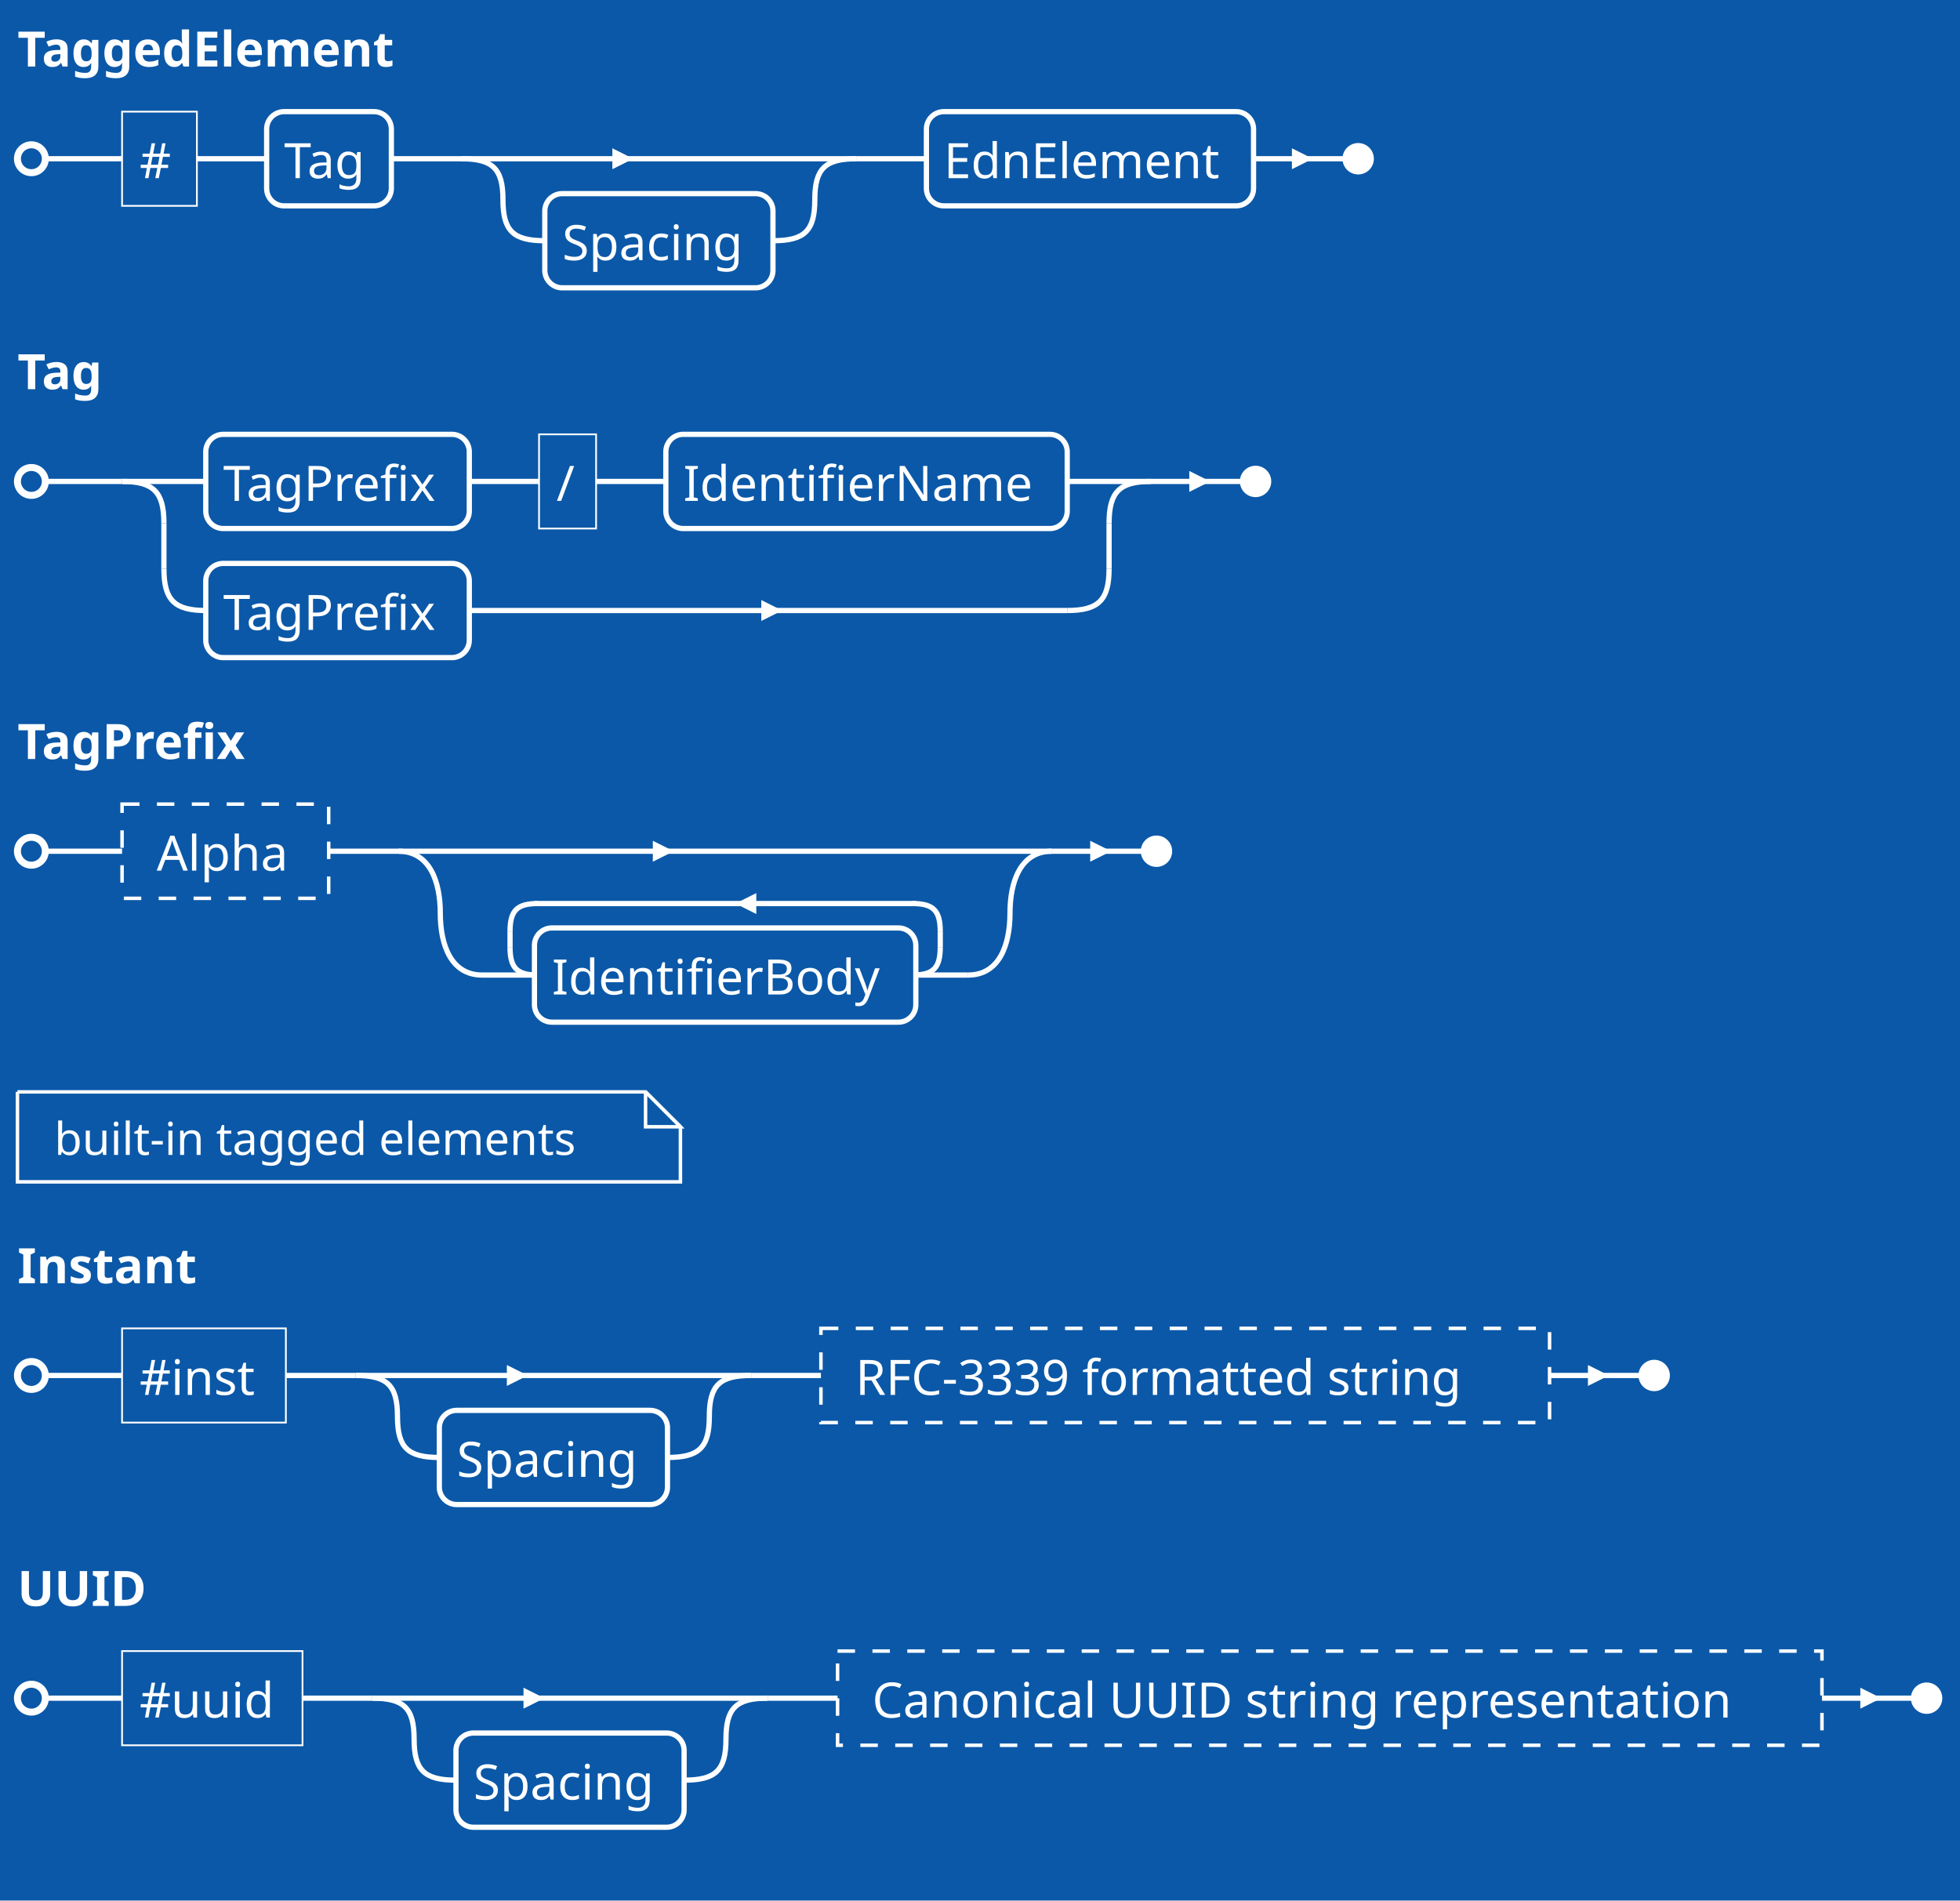
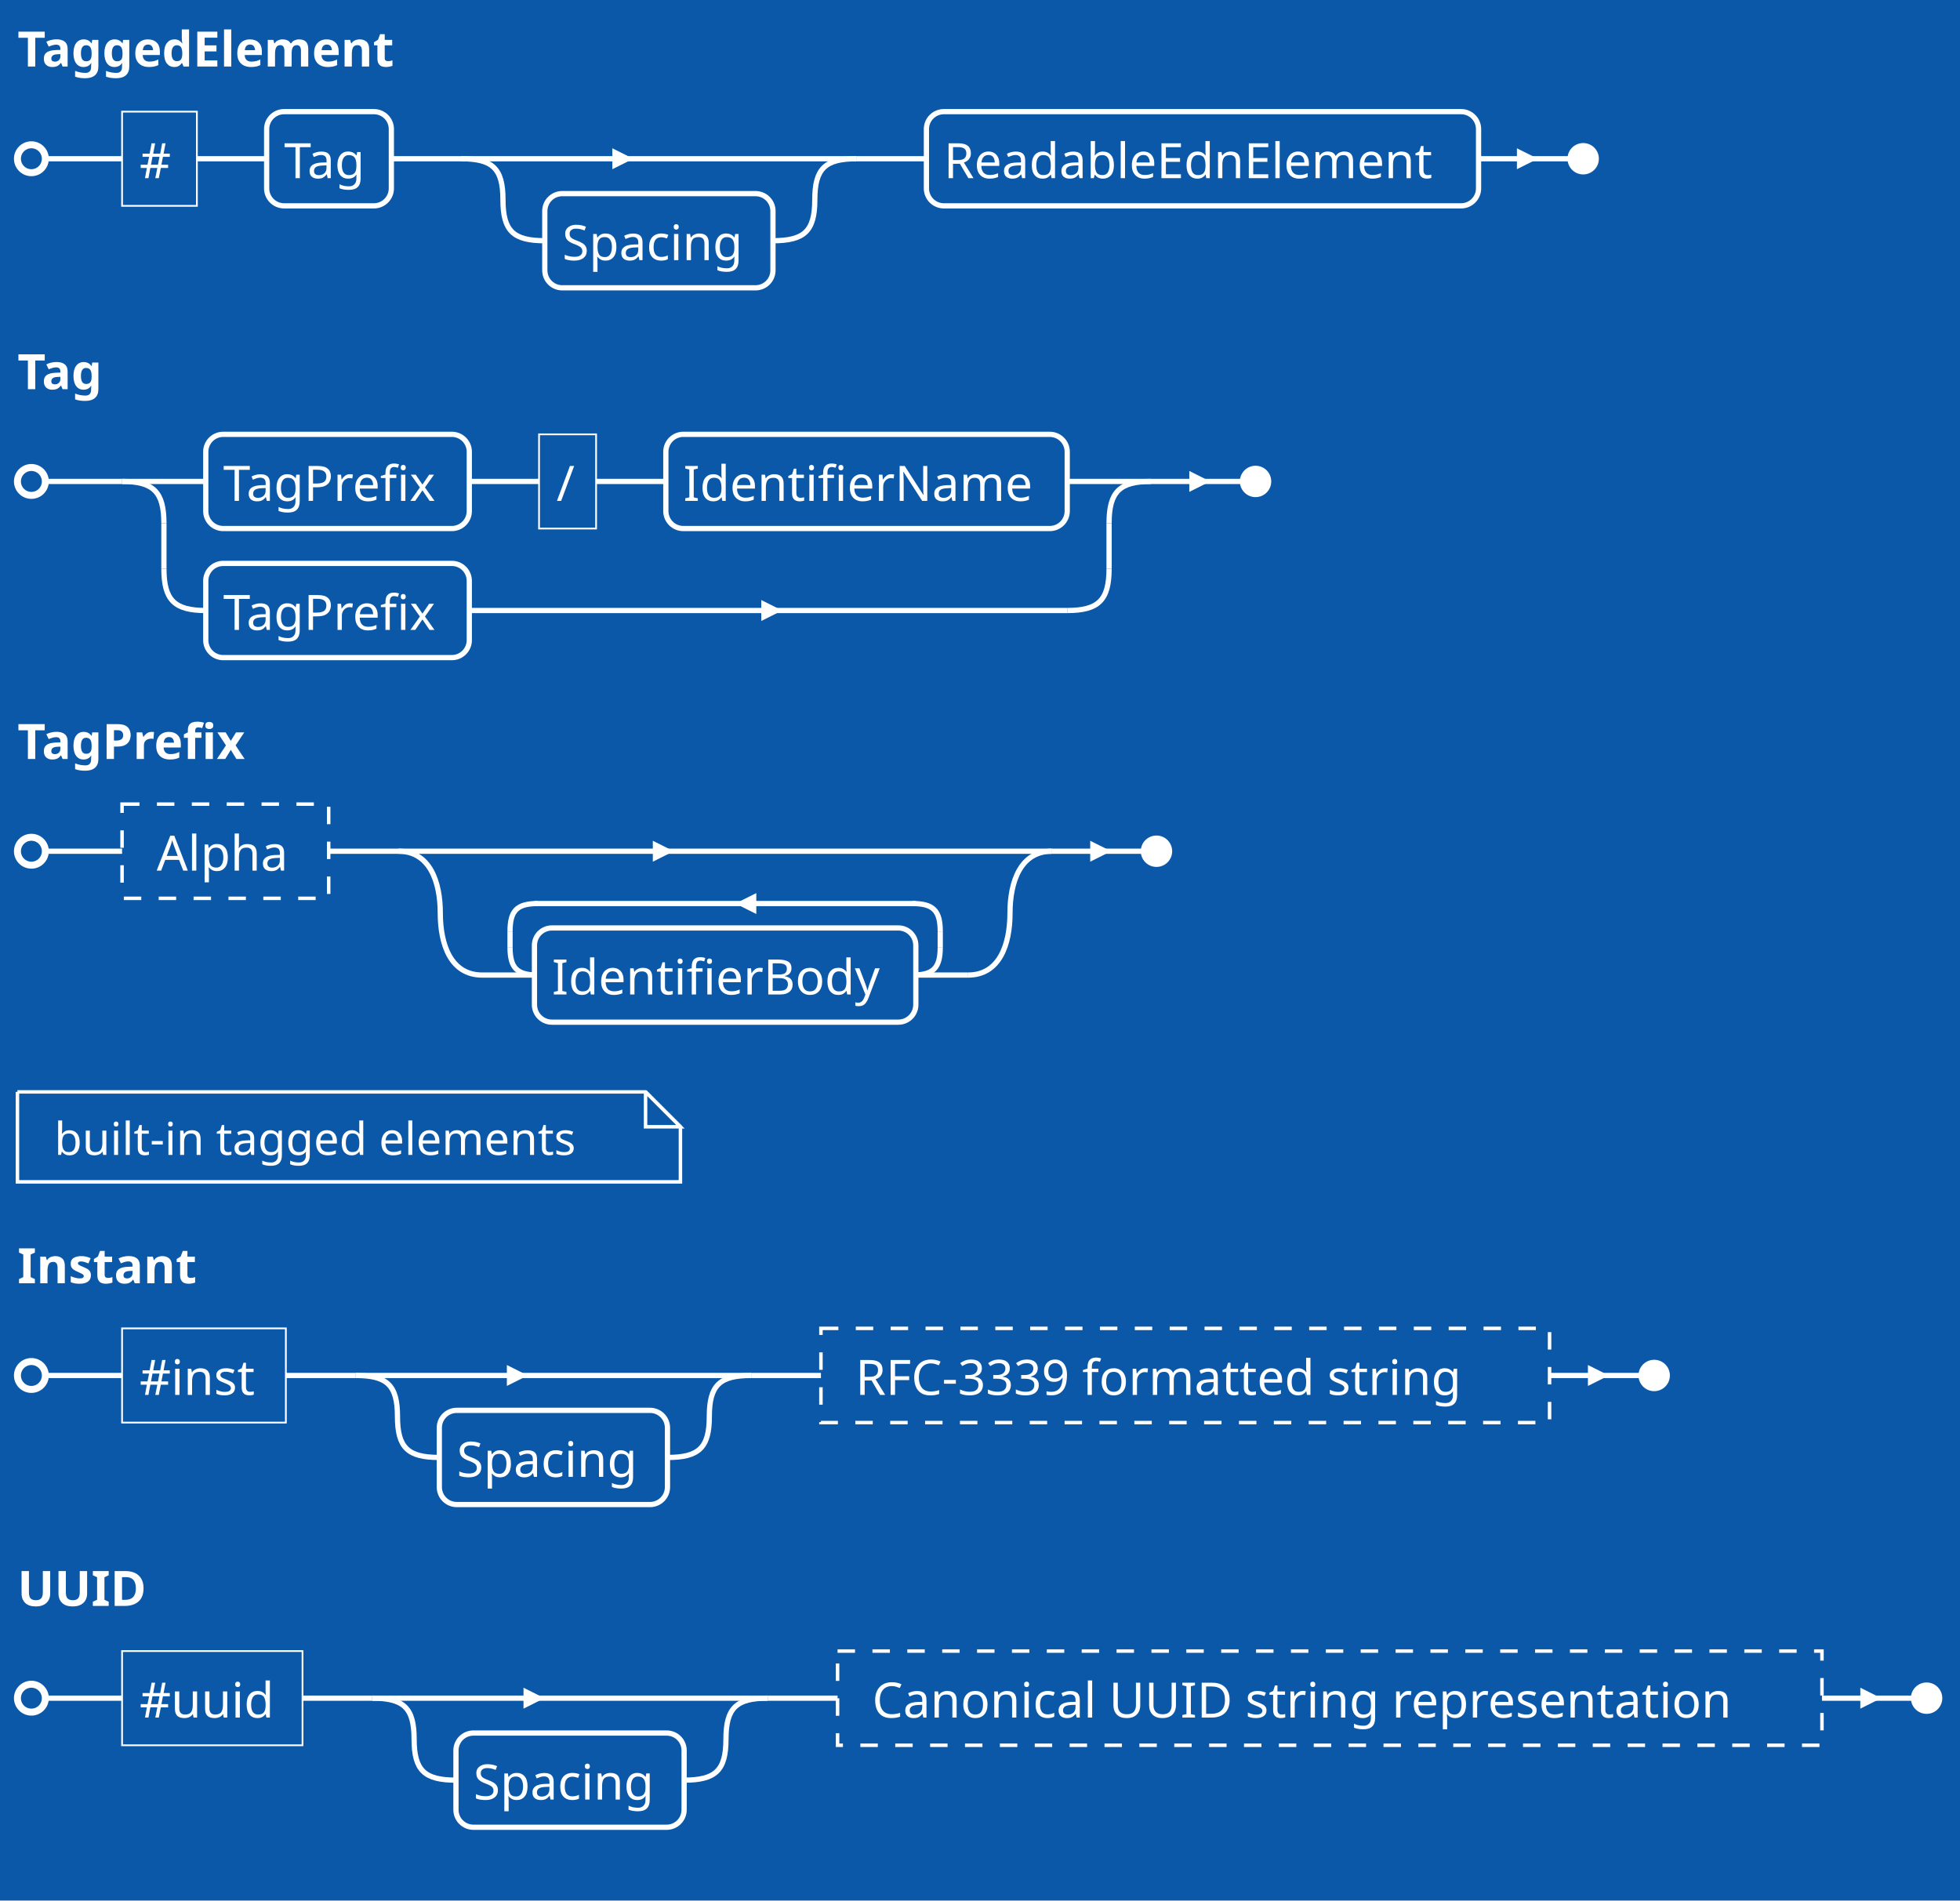
<svg xmlns="http://www.w3.org/2000/svg" contentStyleType="text/css" data-diagram-type="EBNF" height="545px" preserveAspectRatio="none" style="width:562px;height:545px;background:#0B58A8;" version="1.1" viewBox="0 0 562 545" width="562px" zoomAndPan="magnify">
  <defs />
  <g>
    <rect fill="#0B58A8" height="545" style="stroke:none;stroke-width:1;" width="562" x="0" y="0" />
    <text fill="#FFFFFF" font-family="Verdana" font-size="14" font-weight="bold" lengthAdjust="spacing" textLength="121.666" x="5" y="19.075">TaggedElement</text>
    <line style="stroke:#FFFFFF;stroke-width:1.5;" x1="35" x2="35" y1="45.522" y2="45.522" />
    <rect fill="none" height="27.015" style="stroke:#FFFFFF;stroke-width:0.5;" width="21.457" x="35" y="32.015" />
    <text fill="#FFFFFF" font-family="Verdana" font-size="14" lengthAdjust="spacing" textLength="11.457" x="40" y="51.09">#</text>
    <line style="stroke:#FFFFFF;stroke-width:1.5;" x1="56.457" x2="76.457" y1="45.522" y2="45.522" />
    <rect fill="#0B58A8" height="27.015" rx="5" ry="5" style="stroke:#FFFFFF;stroke-width:1.5;" width="35.758" x="76.457" y="32.015" />
    <text fill="#FFFFFF" font-family="Verdana" font-size="14" lengthAdjust="spacing" textLength="25.758" x="81.457" y="51.09">Tag</text>
    <line style="stroke:#FFFFFF;stroke-width:1.5;" x1="112.215" x2="132.215" y1="45.522" y2="45.522" />
    <line style="stroke:#FFFFFF;stroke-width:1.5;" x1="132.215" x2="245.634" y1="45.522" y2="45.522" />
    <path d="M175.582,45.522 L175.582,42.522 L181.582,45.522 L175.582,48.522 L175.582,45.522" fill="#FFFFFF" />
    <path d="M132.215,45.522 C141.215,45.522 144.215,48.276 144.215,57.276 C144.215,66.276 147.215,69.029 156.215,69.029" fill="none" style="stroke:#FFFFFF;stroke-width:1.5;" />
    <path d="M221.634,69.029 C230.634,69.029 233.634,66.276 233.634,57.276 C233.634,48.276 236.634,45.522 245.634,45.522" fill="none" style="stroke:#FFFFFF;stroke-width:1.5;" />
    <rect fill="#0B58A8" height="27.015" rx="5" ry="5" style="stroke:#FFFFFF;stroke-width:1.5;" width="65.419" x="156.215" y="55.522" />
    <text fill="#FFFFFF" font-family="Verdana" font-size="14" lengthAdjust="spacing" textLength="55.419" x="161.215" y="74.597">Spacing</text>
    <line style="stroke:#FFFFFF;stroke-width:1.5;" x1="245.634" x2="265.634" y1="45.522" y2="45.522" />
-     <rect fill="#0B58A8" height="27.015" rx="5" ry="5" style="stroke:#FFFFFF;stroke-width:1.5;" width="93.802" x="265.634" y="32.015" />
-     <text fill="#FFFFFF" font-family="Verdana" font-size="14" lengthAdjust="spacing" textLength="83.802" x="270.634" y="51.09">EdnElement</text>
+     <rect fill="#0B58A8" height="27.015" rx="5" ry="5" style="stroke:#FFFFFF;stroke-width:1.5;" width="158.319" x="265.634" y="32.015" />
+     <text fill="#FFFFFF" font-family="Verdana" font-size="14" lengthAdjust="spacing" textLength="148.319" x="270.634" y="51.09">ReadableEdnElement</text>
    <ellipse cx="9" cy="45.522" fill="none" rx="4" ry="4" style="stroke:#FFFFFF;stroke-width:2;" />
-     <ellipse cx="389.435" cy="45.522" fill="#FFFFFF" rx="4" ry="4" style="stroke:#FFFFFF;stroke-width:1;" />
+     <ellipse cx="453.953" cy="45.522" fill="#FFFFFF" rx="4" ry="4" style="stroke:#FFFFFF;stroke-width:1;" />
    <line style="stroke:#FFFFFF;stroke-width:1.5;" x1="13" x2="35" y1="45.522" y2="45.522" />
-     <line style="stroke:#FFFFFF;stroke-width:1.5;" x1="359.435" x2="385.435" y1="45.522" y2="45.522" />
-     <path d="M370.435,45.522 L370.435,42.522 L376.435,45.522 L370.435,48.522 L370.435,45.522" fill="#FFFFFF" />
+     <line style="stroke:#FFFFFF;stroke-width:1.5;" x1="423.953" x2="449.953" y1="45.522" y2="45.522" />
+     <path d="M434.953,45.522 L434.953,42.522 L440.953,45.522 L434.953,48.522 L434.953,45.522" fill="#FFFFFF" />
    <text fill="#FFFFFF" font-family="Verdana" font-size="14" font-weight="bold" lengthAdjust="spacing" textLength="28.684" x="5" y="111.612">Tag</text>
    <line style="stroke:#FFFFFF;stroke-width:1.5;" x1="59" x2="59" y1="138.059" y2="138.059" />
    <rect fill="#0B58A8" height="27.015" rx="5" ry="5" style="stroke:#FFFFFF;stroke-width:1.5;" width="75.564" x="59" y="124.551" />
    <text fill="#FFFFFF" font-family="Verdana" font-size="14" lengthAdjust="spacing" textLength="65.564" x="64" y="143.626">TagPrefix</text>
    <line style="stroke:#FFFFFF;stroke-width:1.5;" x1="134.564" x2="154.564" y1="138.059" y2="138.059" />
    <rect fill="none" height="27.015" style="stroke:#FFFFFF;stroke-width:0.5;" width="16.357" x="154.564" y="124.551" />
    <text fill="#FFFFFF" font-family="Verdana" font-size="14" lengthAdjust="spacing" textLength="6.357" x="159.564" y="143.626">/</text>
    <line style="stroke:#FFFFFF;stroke-width:1.5;" x1="170.921" x2="190.921" y1="138.059" y2="138.059" />
    <rect fill="#0B58A8" height="27.015" rx="5" ry="5" style="stroke:#FFFFFF;stroke-width:1.5;" width="115.089" x="190.921" y="124.551" />
    <text fill="#FFFFFF" font-family="Verdana" font-size="14" lengthAdjust="spacing" textLength="105.089" x="195.921" y="143.626">IdentifierName</text>
    <line style="stroke:#FFFFFF;stroke-width:1.5;" x1="35" x2="59" y1="138.059" y2="138.059" />
    <line style="stroke:#FFFFFF;stroke-width:1.5;" x1="306.01" x2="330.01" y1="138.059" y2="138.059" />
    <rect fill="#0B58A8" height="27.015" rx="5" ry="5" style="stroke:#FFFFFF;stroke-width:1.5;" width="75.564" x="59" y="161.566" />
    <text fill="#FFFFFF" font-family="Verdana" font-size="14" lengthAdjust="spacing" textLength="65.564" x="64" y="180.641">TagPrefix</text>
    <line style="stroke:#FFFFFF;stroke-width:1.5;" x1="134.564" x2="306.01" y1="175.073" y2="175.073" />
    <path d="M218.287,175.073 L218.287,172.073 L224.287,175.073 L218.287,178.073 L218.287,175.073" fill="#FFFFFF" />
    <path d="M47,163.073 C47,172.073 50,175.073 59,175.073" fill="none" style="stroke:#FFFFFF;stroke-width:1.5;" />
    <line style="stroke:#FFFFFF;stroke-width:1.5;" x1="47" x2="47" y1="150.059" y2="163.073" />
    <path d="M35,138.059 C44,138.059 47,141.059 47,150.059" fill="none" style="stroke:#FFFFFF;stroke-width:1.5;" />
    <path d="M318.01,163.073 C318.01,172.073 315.01,175.073 306.01,175.073" fill="none" style="stroke:#FFFFFF;stroke-width:1.5;" />
    <line style="stroke:#FFFFFF;stroke-width:1.5;" x1="318.01" x2="318.01" y1="150.059" y2="163.073" />
    <path d="M318.01,150.059 C318.01,141.059 321.01,138.059 330.01,138.059" fill="none" style="stroke:#FFFFFF;stroke-width:1.5;" />
    <ellipse cx="9" cy="138.059" fill="none" rx="4" ry="4" style="stroke:#FFFFFF;stroke-width:2;" />
    <ellipse cx="360.01" cy="138.059" fill="#FFFFFF" rx="4" ry="4" style="stroke:#FFFFFF;stroke-width:1;" />
    <line style="stroke:#FFFFFF;stroke-width:1.5;" x1="13" x2="35" y1="138.059" y2="138.059" />
    <line style="stroke:#FFFFFF;stroke-width:1.5;" x1="330.01" x2="356.01" y1="138.059" y2="138.059" />
    <path d="M341.01,138.059 L341.01,135.059 L347.01,138.059 L341.01,141.059 L341.01,138.059" fill="#FFFFFF" />
    <text fill="#FFFFFF" font-family="Verdana" font-size="14" font-weight="bold" lengthAdjust="spacing" textLength="75.264" x="5" y="217.656">TagPrefix</text>
    <line style="stroke:#FFFFFF;stroke-width:1.5;" x1="35" x2="35" y1="244.102" y2="244.102" />
    <rect fill="none" height="27.015" style="stroke:#FFFFFF;stroke-width:1;stroke-dasharray:5,5;" width="59.246" x="35" y="230.595" />
    <text fill="#FFFFFF" font-family="Verdana" font-size="14" lengthAdjust="spacing" textLength="39.402" x="44.922" y="249.67">Alpha</text>
    <line style="stroke:#FFFFFF;stroke-width:1.5;" x1="94.246" x2="114.246" y1="244.102" y2="244.102" />
    <line style="stroke:#FFFFFF;stroke-width:1.5;" x1="114.246" x2="301.6" y1="244.102" y2="244.102" />
    <path d="M187.188,244.102 L187.188,241.102 L193.188,244.102 L187.188,247.102 L187.188,244.102" fill="#FFFFFF" />
    <path d="M114.246,244.102 C123.246,244.102 126.246,252.856 126.246,261.856 C126.246,270.856 129.246,279.61 138.246,279.61" fill="none" style="stroke:#FFFFFF;stroke-width:1.5;" />
    <path d="M277.6,279.61 C286.6,279.61 289.6,270.856 289.6,261.856 C289.6,252.856 292.6,244.102 301.6,244.102" fill="none" style="stroke:#FFFFFF;stroke-width:1.5;" />
    <path d="M146.246,271.61 C146.246,277.61 148.246,279.61 154.246,279.61" fill="none" style="stroke:#FFFFFF;stroke-width:1.5;" />
    <line style="stroke:#FFFFFF;stroke-width:1.5;" x1="146.246" x2="146.246" y1="267.103" y2="271.61" />
    <path d="M146.246,267.103 C146.246,261.103 148.246,259.103 154.246,259.103" fill="none" style="stroke:#FFFFFF;stroke-width:1.5;" />
    <line style="stroke:#FFFFFF;stroke-width:1.5;" x1="153.246" x2="262.6" y1="259.103" y2="259.103" />
    <path d="M216.858,259.103 L216.858,256.103 L210.858,259.103 L216.858,262.103 L216.858,259.103" fill="#FFFFFF" />
    <path d="M269.6,271.61 C269.6,277.61 267.6,279.61 261.6,279.61" fill="none" style="stroke:#FFFFFF;stroke-width:1.5;" />
    <line style="stroke:#FFFFFF;stroke-width:1.5;" x1="269.6" x2="269.6" y1="267.103" y2="271.61" />
    <path d="M261.6,259.103 C267.6,259.103 269.6,261.103 269.6,267.103" fill="none" style="stroke:#FFFFFF;stroke-width:1.5;" />
    <line style="stroke:#FFFFFF;stroke-width:1.5;" x1="138.246" x2="153.246" y1="279.61" y2="279.61" />
    <line style="stroke:#FFFFFF;stroke-width:1.5;" x1="262.6" x2="277.6" y1="279.61" y2="279.61" />
    <rect fill="#0B58A8" height="27.015" rx="5" ry="5" style="stroke:#FFFFFF;stroke-width:1.5;" width="109.353" x="153.246" y="266.103" />
    <text fill="#FFFFFF" font-family="Verdana" font-size="14" lengthAdjust="spacing" textLength="99.353" x="158.246" y="285.178">IdentifierBody</text>
    <ellipse cx="9" cy="244.102" fill="none" rx="4" ry="4" style="stroke:#FFFFFF;stroke-width:2;" />
    <ellipse cx="331.6" cy="244.102" fill="#FFFFFF" rx="4" ry="4" style="stroke:#FFFFFF;stroke-width:1;" />
    <line style="stroke:#FFFFFF;stroke-width:1.5;" x1="13" x2="35" y1="244.102" y2="244.102" />
    <line style="stroke:#FFFFFF;stroke-width:1.5;" x1="301.6" x2="327.6" y1="244.102" y2="244.102" />
    <path d="M312.6,244.102 L312.6,241.102 L318.6,244.102 L312.6,247.102 L312.6,244.102" fill="#FFFFFF" />
    <path d="M5,313.117 L5,338.916 L195.102,338.916 L195.102,323.117 L185.102,313.117 L5,313.117" fill="#0B58A8" style="stroke:#FFFFFF;stroke-width:1;" />
    <path d="M185.102,313.117 L185.102,323.117 L195.102,323.117 L185.102,313.117" fill="#0B58A8" style="stroke:#FFFFFF;stroke-width:1;" />
    <text fill="#FFFFFF" font-family="Verdana" font-size="13" lengthAdjust="spacing" textLength="159.961" x="15.57" y="331.187">built-in tagged elements</text>
    <text fill="#FFFFFF" font-family="Verdana" font-size="14" font-weight="bold" lengthAdjust="spacing" textLength="58.003" x="5" y="367.992">Instant</text>
    <line style="stroke:#FFFFFF;stroke-width:1.5;" x1="35" x2="35" y1="394.438" y2="394.438" />
    <rect fill="none" height="27.015" style="stroke:#FFFFFF;stroke-width:0.5;" width="46.969" x="35" y="380.931" />
    <text fill="#FFFFFF" font-family="Verdana" font-size="14" lengthAdjust="spacing" textLength="36.969" x="40" y="400.006">#inst</text>
    <line style="stroke:#FFFFFF;stroke-width:1.5;" x1="81.969" x2="101.969" y1="394.438" y2="394.438" />
    <line style="stroke:#FFFFFF;stroke-width:1.5;" x1="101.969" x2="215.388" y1="394.438" y2="394.438" />
    <path d="M145.336,394.438 L145.336,391.438 L151.336,394.438 L145.336,397.438 L145.336,394.438" fill="#FFFFFF" />
    <path d="M101.969,394.438 C110.969,394.438 113.969,397.192 113.969,406.192 C113.969,415.192 116.969,417.946 125.969,417.946" fill="none" style="stroke:#FFFFFF;stroke-width:1.5;" />
    <path d="M191.388,417.946 C200.388,417.946 203.388,415.192 203.388,406.192 C203.388,397.192 206.388,394.438 215.388,394.438" fill="none" style="stroke:#FFFFFF;stroke-width:1.5;" />
    <rect fill="#0B58A8" height="27.015" rx="5" ry="5" style="stroke:#FFFFFF;stroke-width:1.5;" width="65.419" x="125.969" y="404.438" />
    <text fill="#FFFFFF" font-family="Verdana" font-size="14" lengthAdjust="spacing" textLength="55.419" x="130.969" y="423.514">Spacing</text>
    <line style="stroke:#FFFFFF;stroke-width:1.5;" x1="215.388" x2="235.388" y1="394.438" y2="394.438" />
    <rect fill="none" height="27.015" style="stroke:#FFFFFF;stroke-width:1;stroke-dasharray:5,5;" width="208.926" x="235.388" y="380.931" />
    <text fill="#FFFFFF" font-family="Verdana" font-size="14" lengthAdjust="spacing" textLength="189.082" x="245.31" y="400.006">RFC-3339 formatted string</text>
    <ellipse cx="9" cy="394.438" fill="none" rx="4" ry="4" style="stroke:#FFFFFF;stroke-width:2;" />
    <ellipse cx="474.313" cy="394.438" fill="#FFFFFF" rx="4" ry="4" style="stroke:#FFFFFF;stroke-width:1;" />
    <line style="stroke:#FFFFFF;stroke-width:1.5;" x1="13" x2="35" y1="394.438" y2="394.438" />
    <line style="stroke:#FFFFFF;stroke-width:1.5;" x1="444.313" x2="470.313" y1="394.438" y2="394.438" />
    <path d="M455.313,394.438 L455.313,391.438 L461.313,394.438 L455.313,397.438 L455.313,394.438" fill="#FFFFFF" />
    <text fill="#FFFFFF" font-family="Verdana" font-size="14" font-weight="bold" lengthAdjust="spacing" textLength="42" x="5" y="460.528">UUID</text>
    <line style="stroke:#FFFFFF;stroke-width:1.5;" x1="35" x2="35" y1="486.975" y2="486.975" />
    <rect fill="none" height="27.015" style="stroke:#FFFFFF;stroke-width:0.5;" width="51.74" x="35" y="473.468" />
    <text fill="#FFFFFF" font-family="Verdana" font-size="14" lengthAdjust="spacing" textLength="41.74" x="40" y="492.543">#uuid</text>
    <line style="stroke:#FFFFFF;stroke-width:1.5;" x1="86.74" x2="106.74" y1="486.975" y2="486.975" />
    <line style="stroke:#FFFFFF;stroke-width:1.5;" x1="106.74" x2="220.159" y1="486.975" y2="486.975" />
    <path d="M150.108,486.975 L150.108,483.975 L156.108,486.975 L150.108,489.975 L150.108,486.975" fill="#FFFFFF" />
    <path d="M106.74,486.975 C115.74,486.975 118.74,489.729 118.74,498.729 C118.74,507.729 121.74,510.482 130.74,510.482" fill="none" style="stroke:#FFFFFF;stroke-width:1.5;" />
    <path d="M196.159,510.482 C205.159,510.482 208.159,507.729 208.159,498.729 C208.159,489.729 211.159,486.975 220.159,486.975" fill="none" style="stroke:#FFFFFF;stroke-width:1.5;" />
    <rect fill="#0B58A8" height="27.015" rx="5" ry="5" style="stroke:#FFFFFF;stroke-width:1.5;" width="65.419" x="130.74" y="496.975" />
    <text fill="#FFFFFF" font-family="Verdana" font-size="14" lengthAdjust="spacing" textLength="55.419" x="135.74" y="516.05">Spacing</text>
    <line style="stroke:#FFFFFF;stroke-width:1.5;" x1="220.159" x2="240.159" y1="486.975" y2="486.975" />
    <rect fill="none" height="27.015" style="stroke:#FFFFFF;stroke-width:1;stroke-dasharray:5,5;" width="282.262" x="240.159" y="473.468" />
    <text fill="#FFFFFF" font-family="Verdana" font-size="14" lengthAdjust="spacing" textLength="262.418" x="250.081" y="492.543">Canonical UUID string representation</text>
    <ellipse cx="9" cy="486.975" fill="none" rx="4" ry="4" style="stroke:#FFFFFF;stroke-width:2;" />
    <ellipse cx="552.421" cy="486.975" fill="#FFFFFF" rx="4" ry="4" style="stroke:#FFFFFF;stroke-width:1;" />
    <line style="stroke:#FFFFFF;stroke-width:1.5;" x1="13" x2="35" y1="486.975" y2="486.975" />
    <line style="stroke:#FFFFFF;stroke-width:1.5;" x1="522.421" x2="548.421" y1="486.975" y2="486.975" />
    <path d="M533.421,486.975 L533.421,483.975 L539.421,486.975 L533.421,489.975 L533.421,486.975" fill="#FFFFFF" />
  </g>
</svg>
